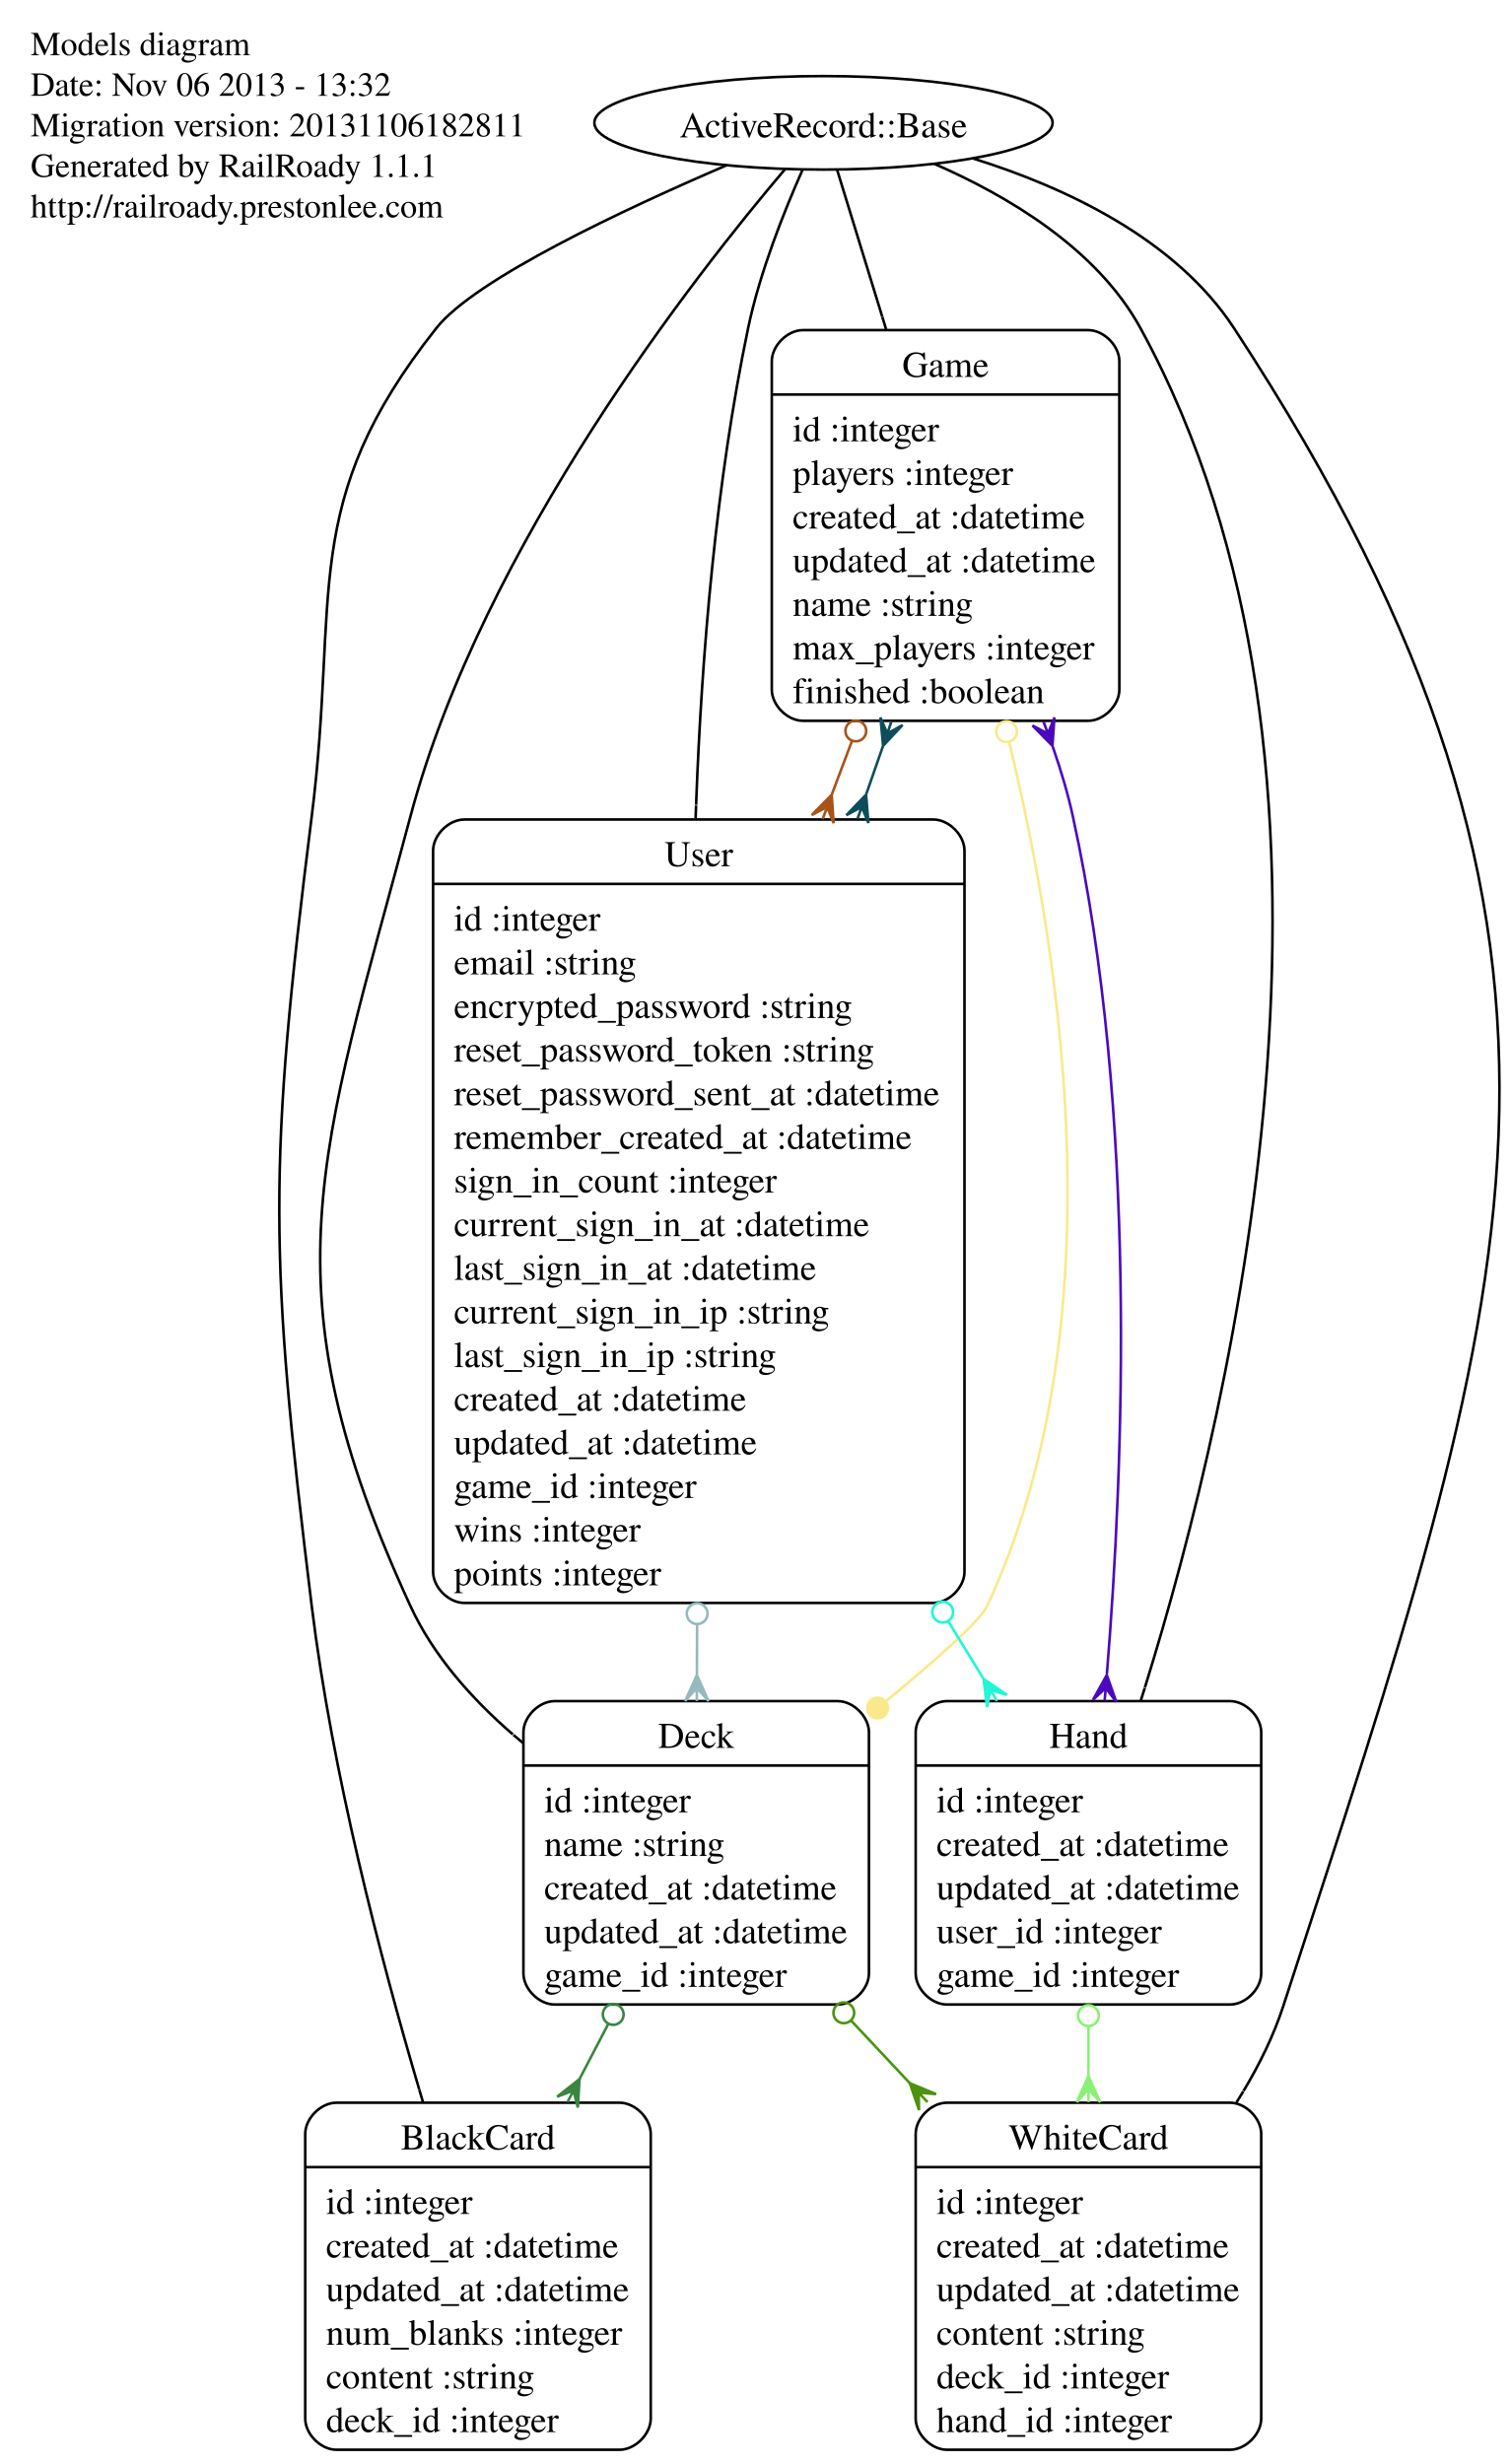
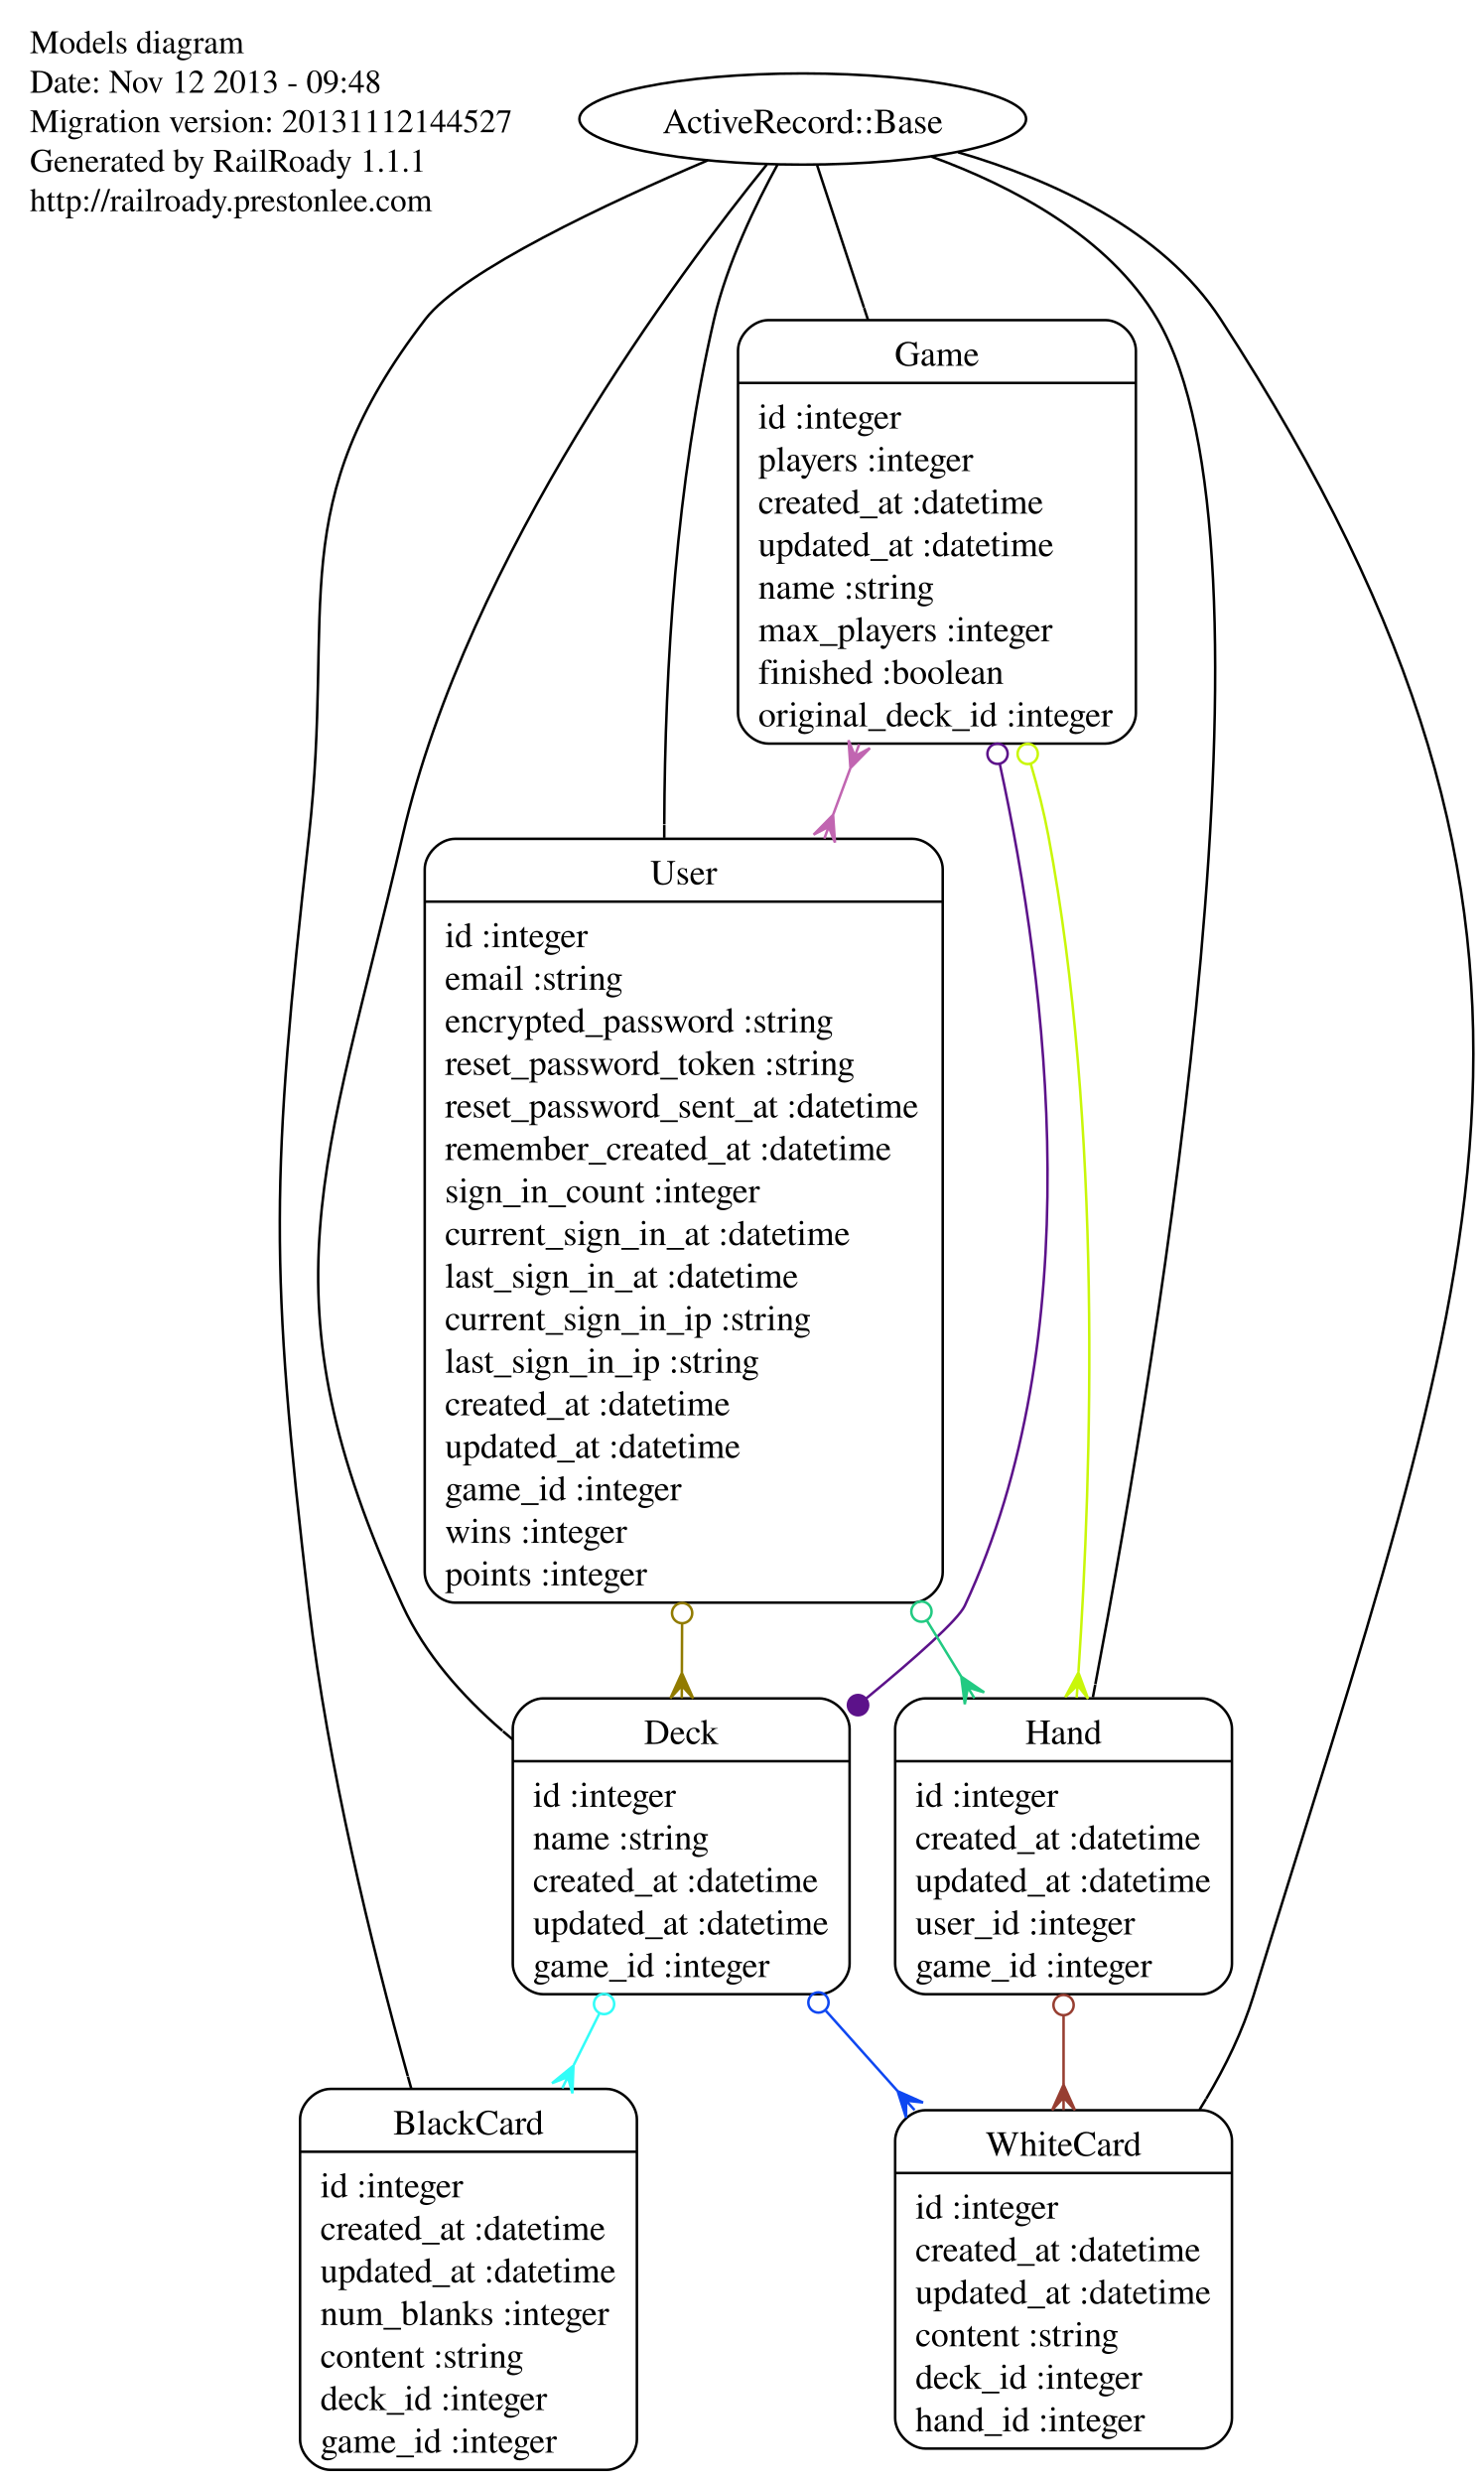
- <svg xmlns="http://www.w3.org/2000/svg" width="581pt" height="948pt" viewBox="0.00 0.00 581.35 948.00">
-   <g id="graph0" class="graph" transform="scale(1 1) rotate(0) translate(4 944)">
-     <polygon fill="white" stroke="white" points="-4,4 -4,-944 577.348,-944 577.348,4 -4,4" />
+ <svg xmlns="http://www.w3.org/2000/svg" width="586pt" height="980pt" viewBox="0.00 0.00 585.99 980.00">
+   <g id="graph0" class="graph" transform="scale(1 1) rotate(0) translate(4 976)">
+     <polygon fill="white" stroke="white" points="-4,4 -4,-976 581.992,-976 581.992,4 -4,4" />
    <g id="node1" class="node">
-       <text text-anchor="start" x="7.788" y="-923" font-family="Times,serif" font-size="13.00">Models diagram</text>
-       <text text-anchor="start" x="7.788" y="-907.4" font-family="Times,serif" font-size="13.00">Date: Nov 06 2013 - 13:32</text>
-       <text text-anchor="start" x="7.788" y="-891.8" font-family="Times,serif" font-size="13.00">Migration version: 20131106182811</text>
-       <text text-anchor="start" x="7.788" y="-876.2" font-family="Times,serif" font-size="13.00">Generated by RailRoady 1.1.1</text>
-       <text text-anchor="start" x="7.788" y="-860.6" font-family="Times,serif" font-size="13.00">http://railroady.prestonlee.com</text>
+       <text text-anchor="start" x="7.788" y="-955" font-family="Times,serif" font-size="13.00">Models diagram</text>
+       <text text-anchor="start" x="7.788" y="-939.4" font-family="Times,serif" font-size="13.00">Date: Nov 12 2013 - 09:48</text>
+       <text text-anchor="start" x="7.788" y="-923.8" font-family="Times,serif" font-size="13.00">Migration version: 20131112144527</text>
+       <text text-anchor="start" x="7.788" y="-908.2" font-family="Times,serif" font-size="13.00">Generated by RailRoady 1.1.1</text>
+       <text text-anchor="start" x="7.788" y="-892.6" font-family="Times,serif" font-size="13.00">http://railroady.prestonlee.com</text>
    </g>
    <g id="node2" class="node">
-       <path fill="none" stroke="black" d="M125.495,-1.2C125.495,-1.2 234.505,-1.2 234.505,-1.2 240.505,-1.2 246.505,-7.2 246.505,-13.2 246.505,-13.2 246.505,-122.8 246.505,-122.8 246.505,-128.8 240.505,-134.8 234.505,-134.8 234.505,-134.8 125.495,-134.8 125.495,-134.8 119.495,-134.8 113.495,-128.8 113.495,-122.8 113.495,-122.8 113.495,-13.2 113.495,-13.2 113.495,-7.2 119.495,-1.2 125.495,-1.2" />
-       <text text-anchor="middle" x="180" y="-116.8" font-family="Times,serif" font-size="14.00">BlackCard</text>
-       <polyline fill="none" stroke="black" points="113.495,-110 246.505,-110 " />
-       <text text-anchor="start" x="121.495" y="-92" font-family="Times,serif" font-size="14.00">id :integer</text>
-       <text text-anchor="start" x="121.495" y="-75.2" font-family="Times,serif" font-size="14.00">created_at :datetime</text>
-       <text text-anchor="start" x="121.495" y="-58.4" font-family="Times,serif" font-size="14.00">updated_at :datetime</text>
-       <text text-anchor="start" x="121.495" y="-41.6" font-family="Times,serif" font-size="14.00">num_blanks :integer</text>
-       <text text-anchor="start" x="121.495" y="-24.8" font-family="Times,serif" font-size="14.00">content :string</text>
-       <text text-anchor="start" x="121.495" y="-8" font-family="Times,serif" font-size="14.00">deck_id :integer</text>
+       <path fill="none" stroke="black" d="M126.495,-0.8C126.495,-0.8 235.505,-0.8 235.505,-0.8 241.505,-0.8 247.505,-6.8 247.505,-12.8 247.505,-12.8 247.505,-139.2 247.505,-139.2 247.505,-145.2 241.505,-151.2 235.505,-151.2 235.505,-151.2 126.495,-151.2 126.495,-151.2 120.495,-151.2 114.495,-145.2 114.495,-139.2 114.495,-139.2 114.495,-12.8 114.495,-12.8 114.495,-6.8 120.495,-0.8 126.495,-0.8" />
+       <text text-anchor="middle" x="181" y="-133.2" font-family="Times,serif" font-size="14.00">BlackCard</text>
+       <polyline fill="none" stroke="black" points="114.495,-126.4 247.505,-126.4 " />
+       <text text-anchor="start" x="122.495" y="-108.4" font-family="Times,serif" font-size="14.00">id :integer</text>
+       <text text-anchor="start" x="122.495" y="-91.6" font-family="Times,serif" font-size="14.00">created_at :datetime</text>
+       <text text-anchor="start" x="122.495" y="-74.8" font-family="Times,serif" font-size="14.00">updated_at :datetime</text>
+       <text text-anchor="start" x="122.495" y="-58" font-family="Times,serif" font-size="14.00">num_blanks :integer</text>
+       <text text-anchor="start" x="122.495" y="-41.2" font-family="Times,serif" font-size="14.00">content :string</text>
+       <text text-anchor="start" x="122.495" y="-24.4" font-family="Times,serif" font-size="14.00">deck_id :integer</text>
+       <text text-anchor="start" x="122.495" y="-7.6" font-family="Times,serif" font-size="14.00">game_id :integer</text>
    </g>
    <g id="node3" class="node">
-       <path fill="none" stroke="black" d="M209.495,-172.6C209.495,-172.6 318.505,-172.6 318.505,-172.6 324.505,-172.6 330.505,-178.6 330.505,-184.6 330.505,-184.6 330.505,-277.4 330.505,-277.4 330.505,-283.4 324.505,-289.4 318.505,-289.4 318.505,-289.4 209.495,-289.4 209.495,-289.4 203.495,-289.4 197.495,-283.4 197.495,-277.4 197.495,-277.4 197.495,-184.6 197.495,-184.6 197.495,-178.6 203.495,-172.6 209.495,-172.6" />
-       <text text-anchor="middle" x="264" y="-271.4" font-family="Times,serif" font-size="14.00">Deck</text>
-       <polyline fill="none" stroke="black" points="197.495,-264.6 330.505,-264.6 " />
-       <text text-anchor="start" x="205.495" y="-246.6" font-family="Times,serif" font-size="14.00">id :integer</text>
-       <text text-anchor="start" x="205.495" y="-229.8" font-family="Times,serif" font-size="14.00">name :string</text>
-       <text text-anchor="start" x="205.495" y="-213" font-family="Times,serif" font-size="14.00">created_at :datetime</text>
-       <text text-anchor="start" x="205.495" y="-196.2" font-family="Times,serif" font-size="14.00">updated_at :datetime</text>
-       <text text-anchor="start" x="205.495" y="-179.4" font-family="Times,serif" font-size="14.00">game_id :integer</text>
+       <path fill="none" stroke="black" d="M210.495,-188.6C210.495,-188.6 319.505,-188.6 319.505,-188.6 325.505,-188.6 331.505,-194.6 331.505,-200.6 331.505,-200.6 331.505,-293.4 331.505,-293.4 331.505,-299.4 325.505,-305.4 319.505,-305.4 319.505,-305.4 210.495,-305.4 210.495,-305.4 204.495,-305.4 198.495,-299.4 198.495,-293.4 198.495,-293.4 198.495,-200.6 198.495,-200.6 198.495,-194.6 204.495,-188.6 210.495,-188.6" />
+       <text text-anchor="middle" x="265" y="-287.4" font-family="Times,serif" font-size="14.00">Deck</text>
+       <polyline fill="none" stroke="black" points="198.495,-280.6 331.505,-280.6 " />
+       <text text-anchor="start" x="206.495" y="-262.6" font-family="Times,serif" font-size="14.00">id :integer</text>
+       <text text-anchor="start" x="206.495" y="-245.8" font-family="Times,serif" font-size="14.00">name :string</text>
+       <text text-anchor="start" x="206.495" y="-229" font-family="Times,serif" font-size="14.00">created_at :datetime</text>
+       <text text-anchor="start" x="206.495" y="-212.2" font-family="Times,serif" font-size="14.00">updated_at :datetime</text>
+       <text text-anchor="start" x="206.495" y="-195.4" font-family="Times,serif" font-size="14.00">game_id :integer</text>
    </g>
    <g id="edge3" class="edge">
-       <path fill="none" stroke="#388640" d="M230.175,-165.169C226.533,-158.189 222.806,-151.045 219.109,-143.959" />
-       <ellipse fill="none" stroke="#388640" cx="232.061" cy="-168.784" rx="4" ry="4" />
-       <polygon fill="#388640" stroke="#388640" points="219.077,-143.897 218.441,-132.95 216.764,-139.464 214.451,-135.031 214.451,-135.031 214.451,-135.031 216.764,-139.464 210.461,-137.113 219.077,-143.897 219.077,-143.897" />
+       <path fill="none" stroke="#32fdf8" d="M232.692,-180.999C229.388,-174.352 226,-167.536 222.615,-160.726" />
+       <ellipse fill="none" stroke="#32fdf8" cx="234.547" cy="-184.731" rx="4" ry="4" />
+       <polygon fill="#32fdf8" stroke="#32fdf8" points="222.461,-160.415 222.039,-149.457 220.235,-155.938 218.01,-151.46 218.01,-151.46 218.01,-151.46 220.235,-155.938 213.98,-153.463 222.461,-160.415 222.461,-160.415" />
    </g>
    <g id="node7" class="node">
-       <path fill="none" stroke="black" d="M360.495,-1.2C360.495,-1.2 469.505,-1.2 469.505,-1.2 475.505,-1.2 481.505,-7.2 481.505,-13.2 481.505,-13.2 481.505,-122.8 481.505,-122.8 481.505,-128.8 475.505,-134.8 469.505,-134.8 469.505,-134.8 360.495,-134.8 360.495,-134.8 354.495,-134.8 348.495,-128.8 348.495,-122.8 348.495,-122.8 348.495,-13.2 348.495,-13.2 348.495,-7.2 354.495,-1.2 360.495,-1.2" />
-       <text text-anchor="middle" x="415" y="-116.8" font-family="Times,serif" font-size="14.00">WhiteCard</text>
-       <polyline fill="none" stroke="black" points="348.495,-110 481.505,-110 " />
-       <text text-anchor="start" x="356.495" y="-92" font-family="Times,serif" font-size="14.00">id :integer</text>
-       <text text-anchor="start" x="356.495" y="-75.2" font-family="Times,serif" font-size="14.00">created_at :datetime</text>
-       <text text-anchor="start" x="356.495" y="-58.4" font-family="Times,serif" font-size="14.00">updated_at :datetime</text>
-       <text text-anchor="start" x="356.495" y="-41.6" font-family="Times,serif" font-size="14.00">content :string</text>
-       <text text-anchor="start" x="356.495" y="-24.8" font-family="Times,serif" font-size="14.00">deck_id :integer</text>
-       <text text-anchor="start" x="356.495" y="-8" font-family="Times,serif" font-size="14.00">hand_id :integer</text>
+       <path fill="none" stroke="black" d="M361.495,-9.2C361.495,-9.2 470.505,-9.2 470.505,-9.2 476.505,-9.2 482.505,-15.2 482.505,-21.2 482.505,-21.2 482.505,-130.8 482.505,-130.8 482.505,-136.8 476.505,-142.8 470.505,-142.8 470.505,-142.8 361.495,-142.8 361.495,-142.8 355.495,-142.8 349.495,-136.8 349.495,-130.8 349.495,-130.8 349.495,-21.2 349.495,-21.2 349.495,-15.2 355.495,-9.2 361.495,-9.2" />
+       <text text-anchor="middle" x="416" y="-124.8" font-family="Times,serif" font-size="14.00">WhiteCard</text>
+       <polyline fill="none" stroke="black" points="349.495,-118 482.505,-118 " />
+       <text text-anchor="start" x="357.495" y="-100" font-family="Times,serif" font-size="14.00">id :integer</text>
+       <text text-anchor="start" x="357.495" y="-83.2" font-family="Times,serif" font-size="14.00">created_at :datetime</text>
+       <text text-anchor="start" x="357.495" y="-66.4" font-family="Times,serif" font-size="14.00">updated_at :datetime</text>
+       <text text-anchor="start" x="357.495" y="-49.6" font-family="Times,serif" font-size="14.00">content :string</text>
+       <text text-anchor="start" x="357.495" y="-32.8" font-family="Times,serif" font-size="14.00">deck_id :integer</text>
+       <text text-anchor="start" x="357.495" y="-16" font-family="Times,serif" font-size="14.00">hand_id :integer</text>
    </g>
    <g id="edge2" class="edge">
-       <path fill="none" stroke="#4b920f" d="M323.721,-166.324C331.106,-158.45 338.703,-150.35 346.21,-142.346" />
-       <ellipse fill="none" stroke="#4b920f" cx="320.824" cy="-169.412" rx="4" ry="4" />
-       <polygon fill="#4b920f" stroke="#4b920f" points="346.229,-142.325 356.353,-138.11 349.65,-138.678 353.07,-135.031 353.07,-135.031 353.07,-135.031 349.65,-138.678 349.788,-131.953 346.229,-142.325 346.229,-142.325" />
+       <path fill="none" stroke="#0e47f1" d="M322.116,-182.075C331.339,-171.753 340.951,-160.995 350.356,-150.469" />
+       <ellipse fill="none" stroke="#0e47f1" cx="319.208" cy="-185.33" rx="4" ry="4" />
+       <polygon fill="#0e47f1" stroke="#0e47f1" points="350.496,-150.312 360.515,-145.853 353.828,-146.583 357.159,-142.855 357.159,-142.855 357.159,-142.855 353.828,-146.583 353.804,-139.857 350.496,-150.312 350.496,-150.312" />
    </g>
    <g id="node4" class="node">
-       <path fill="none" stroke="black" d="M305.105,-666.8C305.105,-666.8 414.895,-666.8 414.895,-666.8 420.895,-666.8 426.895,-672.8 426.895,-678.8 426.895,-678.8 426.895,-805.2 426.895,-805.2 426.895,-811.2 420.895,-817.2 414.895,-817.2 414.895,-817.2 305.105,-817.2 305.105,-817.2 299.105,-817.2 293.105,-811.2 293.105,-805.2 293.105,-805.2 293.105,-678.8 293.105,-678.8 293.105,-672.8 299.105,-666.8 305.105,-666.8" />
-       <text text-anchor="middle" x="360" y="-799.2" font-family="Times,serif" font-size="14.00">Game</text>
-       <polyline fill="none" stroke="black" points="293.105,-792.4 426.895,-792.4 " />
-       <text text-anchor="start" x="301.105" y="-774.4" font-family="Times,serif" font-size="14.00">id :integer</text>
-       <text text-anchor="start" x="301.105" y="-757.6" font-family="Times,serif" font-size="14.00">players :integer</text>
-       <text text-anchor="start" x="301.105" y="-740.8" font-family="Times,serif" font-size="14.00">created_at :datetime</text>
-       <text text-anchor="start" x="301.105" y="-724" font-family="Times,serif" font-size="14.00">updated_at :datetime</text>
-       <text text-anchor="start" x="301.105" y="-707.2" font-family="Times,serif" font-size="14.00">name :string</text>
-       <text text-anchor="start" x="301.105" y="-690.4" font-family="Times,serif" font-size="14.00">max_players :integer</text>
-       <text text-anchor="start" x="301.105" y="-673.6" font-family="Times,serif" font-size="14.00">finished :boolean</text>
+       <path fill="none" stroke="black" d="M299.439,-682.4C299.439,-682.4 432.561,-682.4 432.561,-682.4 438.561,-682.4 444.561,-688.4 444.561,-694.4 444.561,-694.4 444.561,-837.6 444.561,-837.6 444.561,-843.6 438.561,-849.6 432.561,-849.6 432.561,-849.6 299.439,-849.6 299.439,-849.6 293.439,-849.6 287.439,-843.6 287.439,-837.6 287.439,-837.6 287.439,-694.4 287.439,-694.4 287.439,-688.4 293.439,-682.4 299.439,-682.4" />
+       <text text-anchor="middle" x="366" y="-831.6" font-family="Times,serif" font-size="14.00">Game</text>
+       <polyline fill="none" stroke="black" points="287.439,-824.8 444.561,-824.8 " />
+       <text text-anchor="start" x="295.439" y="-806.8" font-family="Times,serif" font-size="14.00">id :integer</text>
+       <text text-anchor="start" x="295.439" y="-790" font-family="Times,serif" font-size="14.00">players :integer</text>
+       <text text-anchor="start" x="295.439" y="-773.2" font-family="Times,serif" font-size="14.00">created_at :datetime</text>
+       <text text-anchor="start" x="295.439" y="-756.4" font-family="Times,serif" font-size="14.00">updated_at :datetime</text>
+       <text text-anchor="start" x="295.439" y="-739.6" font-family="Times,serif" font-size="14.00">name :string</text>
+       <text text-anchor="start" x="295.439" y="-722.8" font-family="Times,serif" font-size="14.00">max_players :integer</text>
+       <text text-anchor="start" x="295.439" y="-706" font-family="Times,serif" font-size="14.00">finished :boolean</text>
+       <text text-anchor="start" x="295.439" y="-689.2" font-family="Times,serif" font-size="14.00">original_deck_id :integer</text>
    </g>
    <g id="edge5" class="edge">
-       <path fill="none" stroke="#fae98b" d="M384.497,-658.521C405.618,-571.491 425.637,-432.462 376,-326 373.4,-320.422 356.7,-305.583 336.955,-289.299" />
-       <ellipse fill="none" stroke="#fae98b" cx="383.478" cy="-662.635" rx="4" ry="4" />
-       <ellipse fill="#fae98b" stroke="#fae98b" cx="333.835" cy="-286.743" rx="4" ry="4" />
+       <path fill="none" stroke="#5c128a" d="M390.817,-674.349C410.171,-585.319 426.343,-447.833 377,-342 374.4,-336.422 357.7,-321.583 337.955,-305.299" />
+       <ellipse fill="none" stroke="#5c128a" cx="389.925" cy="-678.37" rx="4" ry="4" />
+       <ellipse fill="#5c128a" stroke="#5c128a" cx="334.835" cy="-302.743" rx="4" ry="4" />
    </g>
    <g id="node5" class="node">
-       <path fill="none" stroke="black" d="M360.495,-172.6C360.495,-172.6 469.505,-172.6 469.505,-172.6 475.505,-172.6 481.505,-178.6 481.505,-184.6 481.505,-184.6 481.505,-277.4 481.505,-277.4 481.505,-283.4 475.505,-289.4 469.505,-289.4 469.505,-289.4 360.495,-289.4 360.495,-289.4 354.495,-289.4 348.495,-283.4 348.495,-277.4 348.495,-277.4 348.495,-184.6 348.495,-184.6 348.495,-178.6 354.495,-172.6 360.495,-172.6" />
-       <text text-anchor="middle" x="415" y="-271.4" font-family="Times,serif" font-size="14.00">Hand</text>
-       <polyline fill="none" stroke="black" points="348.495,-264.6 481.505,-264.6 " />
-       <text text-anchor="start" x="356.495" y="-246.6" font-family="Times,serif" font-size="14.00">id :integer</text>
-       <text text-anchor="start" x="356.495" y="-229.8" font-family="Times,serif" font-size="14.00">created_at :datetime</text>
-       <text text-anchor="start" x="356.495" y="-213" font-family="Times,serif" font-size="14.00">updated_at :datetime</text>
-       <text text-anchor="start" x="356.495" y="-196.2" font-family="Times,serif" font-size="14.00">user_id :integer</text>
-       <text text-anchor="start" x="356.495" y="-179.4" font-family="Times,serif" font-size="14.00">game_id :integer</text>
+       <path fill="none" stroke="black" d="M361.495,-188.6C361.495,-188.6 470.505,-188.6 470.505,-188.6 476.505,-188.6 482.505,-194.6 482.505,-200.6 482.505,-200.6 482.505,-293.4 482.505,-293.4 482.505,-299.4 476.505,-305.4 470.505,-305.4 470.505,-305.4 361.495,-305.4 361.495,-305.4 355.495,-305.4 349.495,-299.4 349.495,-293.4 349.495,-293.4 349.495,-200.6 349.495,-200.6 349.495,-194.6 355.495,-188.6 361.495,-188.6" />
+       <text text-anchor="middle" x="416" y="-287.4" font-family="Times,serif" font-size="14.00">Hand</text>
+       <polyline fill="none" stroke="black" points="349.495,-280.6 482.505,-280.6 " />
+       <text text-anchor="start" x="357.495" y="-262.6" font-family="Times,serif" font-size="14.00">id :integer</text>
+       <text text-anchor="start" x="357.495" y="-245.8" font-family="Times,serif" font-size="14.00">created_at :datetime</text>
+       <text text-anchor="start" x="357.495" y="-229" font-family="Times,serif" font-size="14.00">updated_at :datetime</text>
+       <text text-anchor="start" x="357.495" y="-212.2" font-family="Times,serif" font-size="14.00">user_id :integer</text>
+       <text text-anchor="start" x="357.495" y="-195.4" font-family="Times,serif" font-size="14.00">game_id :integer</text>
+     </g>
+     <g id="edge6" class="edge">
+       <path fill="none" stroke="#c9f709" d="M403.088,-674.26C405.869,-664.837 408.263,-655.304 410,-646 431.337,-531.742 427.226,-395.815 421.896,-316.017" />
+       <ellipse fill="none" stroke="#c9f709" cx="401.841" cy="-678.319" rx="4" ry="4" />
+       <polygon fill="#c9f709" stroke="#c9f709" points="421.867,-315.591 425.663,-305.303 421.52,-310.603 421.173,-305.615 421.173,-305.615 421.173,-305.615 421.52,-310.603 416.684,-305.927 421.867,-315.591 421.867,-315.591" />
+     </g>
+     <g id="node6" class="node">
+       <path fill="none" stroke="black" d="M175.722,-343.2C175.722,-343.2 356.278,-343.2 356.278,-343.2 362.278,-343.2 368.278,-349.2 368.278,-355.2 368.278,-355.2 368.278,-632.8 368.278,-632.8 368.278,-638.8 362.278,-644.8 356.278,-644.8 356.278,-644.8 175.722,-644.8 175.722,-644.8 169.722,-644.8 163.722,-638.8 163.722,-632.8 163.722,-632.8 163.722,-355.2 163.722,-355.2 163.722,-349.2 169.722,-343.2 175.722,-343.2" />
+       <text text-anchor="middle" x="266" y="-626.8" font-family="Times,serif" font-size="14.00">User</text>
+       <polyline fill="none" stroke="black" points="163.722,-620 368.278,-620 " />
+       <text text-anchor="start" x="171.722" y="-602" font-family="Times,serif" font-size="14.00">id :integer</text>
+       <text text-anchor="start" x="171.722" y="-585.2" font-family="Times,serif" font-size="14.00">email :string</text>
+       <text text-anchor="start" x="171.722" y="-568.4" font-family="Times,serif" font-size="14.00">encrypted_password :string</text>
+       <text text-anchor="start" x="171.722" y="-551.6" font-family="Times,serif" font-size="14.00">reset_password_token :string</text>
+       <text text-anchor="start" x="171.722" y="-534.8" font-family="Times,serif" font-size="14.00">reset_password_sent_at :datetime</text>
+       <text text-anchor="start" x="171.722" y="-518" font-family="Times,serif" font-size="14.00">remember_created_at :datetime</text>
+       <text text-anchor="start" x="171.722" y="-501.2" font-family="Times,serif" font-size="14.00">sign_in_count :integer</text>
+       <text text-anchor="start" x="171.722" y="-484.4" font-family="Times,serif" font-size="14.00">current_sign_in_at :datetime</text>
+       <text text-anchor="start" x="171.722" y="-467.6" font-family="Times,serif" font-size="14.00">last_sign_in_at :datetime</text>
+       <text text-anchor="start" x="171.722" y="-450.8" font-family="Times,serif" font-size="14.00">current_sign_in_ip :string</text>
+       <text text-anchor="start" x="171.722" y="-434" font-family="Times,serif" font-size="14.00">last_sign_in_ip :string</text>
+       <text text-anchor="start" x="171.722" y="-417.2" font-family="Times,serif" font-size="14.00">created_at :datetime</text>
+       <text text-anchor="start" x="171.722" y="-400.4" font-family="Times,serif" font-size="14.00">updated_at :datetime</text>
+       <text text-anchor="start" x="171.722" y="-383.6" font-family="Times,serif" font-size="14.00">game_id :integer</text>
+       <text text-anchor="start" x="171.722" y="-366.8" font-family="Times,serif" font-size="14.00">wins :integer</text>
+       <text text-anchor="start" x="171.722" y="-350" font-family="Times,serif" font-size="14.00">points :integer</text>
    </g>
    <g id="edge7" class="edge">
-       <path fill="none" stroke="#4b08be" d="M401.225,-656.923C404.355,-647.994 407.049,-638.916 409,-630 433.878,-516.291 428.616,-379.915 422.106,-299.927" />
-       <polygon fill="#4b08be" stroke="#4b08be" points="401.138,-657.159 393.451,-664.98 399.405,-661.849 397.673,-666.539 397.673,-666.539 397.673,-666.539 399.405,-661.849 401.894,-668.099 401.138,-657.159 401.138,-657.159" />
-       <polygon fill="#4b08be" stroke="#4b08be" points="422.067,-299.465 425.708,-289.121 421.646,-294.483 421.224,-289.501 421.224,-289.501 421.224,-289.501 421.646,-294.483 416.74,-289.88 422.067,-299.465 422.067,-299.465" />
-     </g>
-     <g id="node6" class="node">
-       <path fill="none" stroke="black" d="M174.722,-327.2C174.722,-327.2 355.278,-327.2 355.278,-327.2 361.278,-327.2 367.278,-333.2 367.278,-339.2 367.278,-339.2 367.278,-616.8 367.278,-616.8 367.278,-622.8 361.278,-628.8 355.278,-628.8 355.278,-628.8 174.722,-628.8 174.722,-628.8 168.722,-628.8 162.722,-622.8 162.722,-616.8 162.722,-616.8 162.722,-339.2 162.722,-339.2 162.722,-333.2 168.722,-327.2 174.722,-327.2" />
-       <text text-anchor="middle" x="265" y="-610.8" font-family="Times,serif" font-size="14.00">User</text>
-       <polyline fill="none" stroke="black" points="162.722,-604 367.278,-604 " />
-       <text text-anchor="start" x="170.722" y="-586" font-family="Times,serif" font-size="14.00">id :integer</text>
-       <text text-anchor="start" x="170.722" y="-569.2" font-family="Times,serif" font-size="14.00">email :string</text>
-       <text text-anchor="start" x="170.722" y="-552.4" font-family="Times,serif" font-size="14.00">encrypted_password :string</text>
-       <text text-anchor="start" x="170.722" y="-535.6" font-family="Times,serif" font-size="14.00">reset_password_token :string</text>
-       <text text-anchor="start" x="170.722" y="-518.8" font-family="Times,serif" font-size="14.00">reset_password_sent_at :datetime</text>
-       <text text-anchor="start" x="170.722" y="-502" font-family="Times,serif" font-size="14.00">remember_created_at :datetime</text>
-       <text text-anchor="start" x="170.722" y="-485.2" font-family="Times,serif" font-size="14.00">sign_in_count :integer</text>
-       <text text-anchor="start" x="170.722" y="-468.4" font-family="Times,serif" font-size="14.00">current_sign_in_at :datetime</text>
-       <text text-anchor="start" x="170.722" y="-451.6" font-family="Times,serif" font-size="14.00">last_sign_in_at :datetime</text>
-       <text text-anchor="start" x="170.722" y="-434.8" font-family="Times,serif" font-size="14.00">current_sign_in_ip :string</text>
-       <text text-anchor="start" x="170.722" y="-418" font-family="Times,serif" font-size="14.00">last_sign_in_ip :string</text>
-       <text text-anchor="start" x="170.722" y="-401.2" font-family="Times,serif" font-size="14.00">created_at :datetime</text>
-       <text text-anchor="start" x="170.722" y="-384.4" font-family="Times,serif" font-size="14.00">updated_at :datetime</text>
-       <text text-anchor="start" x="170.722" y="-367.6" font-family="Times,serif" font-size="14.00">game_id :integer</text>
-       <text text-anchor="start" x="170.722" y="-350.8" font-family="Times,serif" font-size="14.00">wins :integer</text>
-       <text text-anchor="start" x="170.722" y="-334" font-family="Times,serif" font-size="14.00">points :integer</text>
-     </g>
-     <g id="edge6" class="edge">
-       <path fill="none" stroke="#a75319" d="M323.94,-658.96C321.405,-652.311 318.825,-645.465 316.231,-638.507" />
-       <ellipse fill="none" stroke="#a75319" cx="325.445" cy="-662.887" rx="4" ry="4" />
-       <polygon fill="#a75319" stroke="#a75319" points="316.166,-638.332 316.906,-627.391 314.426,-633.644 312.687,-628.956 312.687,-628.956 312.687,-628.956 314.426,-633.644 308.468,-630.522 316.166,-638.332 316.166,-638.332" />
+       <path fill="none" stroke="#c165b1" d="M331.747,-672.517C329.561,-666.616 327.331,-660.594 325.075,-654.503" />
+       <polygon fill="#c165b1" stroke="#c165b1" points="331.844,-672.779 331.097,-683.719 333.581,-677.467 335.317,-682.156 335.317,-682.156 335.317,-682.156 333.581,-677.467 339.537,-680.593 331.844,-672.779 331.844,-672.779" />
+       <polygon fill="#c165b1" stroke="#c165b1" points="324.985,-654.26 325.732,-643.32 323.249,-649.571 321.512,-644.883 321.512,-644.883 321.512,-644.883 323.249,-649.571 317.292,-646.446 324.985,-654.26 324.985,-654.26" />
    </g>
    <g id="edge9" class="edge">
-       <path fill="none" stroke="#8af075" d="M415,-164.301C415,-157.964 415,-151.5 415,-145.074" />
-       <ellipse fill="none" stroke="#8af075" cx="415" cy="-168.33" rx="4" ry="4" />
-       <polygon fill="#8af075" stroke="#8af075" points="415,-145.031 419.5,-135.031 415,-140.031 415,-135.031 415,-135.031 415,-135.031 415,-140.031 410.5,-135.031 415,-145.031 415,-145.031" />
+       <path fill="none" stroke="#973e31" d="M416,-179.97C416,-171.111 416,-161.967 416,-152.953" />
+       <ellipse fill="none" stroke="#973e31" cx="416" cy="-184.312" rx="4" ry="4" />
+       <polygon fill="#973e31" stroke="#973e31" points="416,-152.855 420.5,-142.855 416,-147.855 416,-142.855 416,-142.855 416,-142.855 416,-147.855 411.5,-142.855 416,-152.855 416,-152.855" />
+     </g>
+     <g id="edge12" class="edge">
+       <path fill="none" stroke="#917b00" d="M265.354,-334.779C265.327,-328.211 265.301,-321.793 265.276,-315.61" />
+       <ellipse fill="none" stroke="#917b00" cx="265.372" cy="-339.074" rx="4" ry="4" />
+       <polygon fill="#917b00" stroke="#917b00" points="265.275,-315.442 269.734,-305.424 265.255,-310.442 265.234,-305.442 265.234,-305.442 265.234,-305.442 265.255,-310.442 260.734,-305.461 265.275,-315.442 265.275,-315.442" />
+     </g>
+     <g id="edge11" class="edge">
+       <path fill="none" stroke="#22ca82" d="M362.123,-335.999C366.724,-328.484 371.21,-321.157 375.503,-314.146" />
+       <ellipse fill="none" stroke="#22ca82" cx="359.88" cy="-339.663" rx="4" ry="4" />
+       <polygon fill="#22ca82" stroke="#22ca82" points="375.61,-313.971 384.669,-307.792 378.221,-309.706 380.831,-305.442 380.831,-305.442 380.831,-305.442 378.221,-309.706 376.993,-303.093 375.61,-313.971 375.61,-313.971" />
+     </g>
+     <g id="node8" class="node">
+       <ellipse fill="none" stroke="black" cx="313" cy="-929" rx="88.203" ry="18" />
+       <text text-anchor="middle" x="313" y="-923.4" font-family="Times,serif" font-size="14.00">ActiveRecord::Base</text>
+     </g>
+     <g id="edge1" class="edge">
+       <path fill="none" stroke="black" d="M275.467,-912.68C236.332,-895.982 178.677,-869.101 164,-850 107.371,-776.301 128.285,-738.372 118,-646 103.048,-511.719 102.268,-476.192 118,-342 125.428,-278.642 142.521,-208.473 157.031,-156.264" />
+       <polyline fill="none" stroke="black" points="158.426,-151.268 157.081,-156.084 " />
+     </g>
+     <g id="edge4" class="edge">
+       <path fill="none" stroke="black" d="M298.797,-911.014C265.007,-869.273 180.737,-756.976 155,-646 124.476,-514.382 98.451,-464.708 155,-342 163.772,-322.966 178.509,-306.355 194.392,-292.609" />
+       <polyline fill="none" stroke="black" points="198.452,-289.176 194.634,-292.404 " />
+     </g>
+     <g id="edge8" class="edge">
+       <path fill="none" stroke="black" d="M318.672,-910.77C323.265,-896.818 330.113,-876.016 337.182,-854.541" />
+       <polyline fill="none" stroke="black" points="338.789,-849.659 337.226,-854.408 " />
+     </g>
+     <g id="edge10" class="edge">
+       <path fill="none" stroke="black" d="M363.81,-914.157C395.517,-902.599 433.83,-882.625 453,-850 505.767,-760.198 454.177,-446.415 428.559,-311.002" />
+       <polyline fill="none" stroke="black" points="427.584,-305.868 428.517,-310.78 " />
    </g>
    <g id="edge13" class="edge">
-       <path fill="none" stroke="#95b9bc" d="M264.354,-318.779C264.327,-312.211 264.301,-305.793 264.276,-299.61" />
-       <ellipse fill="none" stroke="#95b9bc" cx="264.372" cy="-323.074" rx="4" ry="4" />
-       <polygon fill="#95b9bc" stroke="#95b9bc" points="264.275,-299.442 268.734,-289.424 264.255,-294.442 264.234,-289.442 264.234,-289.442 264.234,-289.442 264.255,-294.442 259.734,-289.461 264.275,-299.442 264.275,-299.442" />
-     </g>
-     <g id="edge12" class="edge">
-       <path fill="none" stroke="#0d4d5a" d="M329.522,-638.732C331.699,-644.912 333.822,-651.002 335.87,-656.943" />
-       <polygon fill="#0d4d5a" stroke="#0d4d5a" points="329.398,-638.383 330.302,-627.454 327.729,-633.669 326.06,-628.956 326.06,-628.956 326.06,-628.956 327.729,-633.669 321.818,-630.458 329.398,-638.383 329.398,-638.383" />
-       <polygon fill="#0d4d5a" stroke="#0d4d5a" points="335.945,-657.162 334.929,-668.08 337.566,-661.892 339.186,-666.622 339.186,-666.622 339.186,-666.622 337.566,-661.892 343.443,-665.164 335.945,-657.162 335.945,-657.162" />
-     </g>
-     <g id="edge11" class="edge">
-       <path fill="none" stroke="#20f6d5" d="M361.123,-319.999C365.724,-312.484 370.21,-305.157 374.503,-298.146" />
-       <ellipse fill="none" stroke="#20f6d5" cx="358.88" cy="-323.663" rx="4" ry="4" />
-       <polygon fill="#20f6d5" stroke="#20f6d5" points="374.61,-297.971 383.669,-291.792 377.221,-293.706 379.831,-289.442 379.831,-289.442 379.831,-289.442 377.221,-293.706 375.993,-287.093 374.61,-297.971 374.61,-297.971" />
-     </g>
-     <g id="node8" class="node">
-       <ellipse fill="none" stroke="black" cx="313" cy="-897" rx="88.203" ry="18" />
-       <text text-anchor="middle" x="313" y="-891.4" font-family="Times,serif" font-size="14.00">ActiveRecord::Base</text>
-     </g>
-     <g id="edge1" class="edge">
-       <path fill="none" stroke="black" d="M275.568,-880.601C236.522,-863.834 178.945,-836.892 164,-818 110.499,-750.367 126.751,-715.563 116,-630 99.156,-495.943 99.553,-460.106 116,-326 123.849,-262.002 142.302,-191.005 157.387,-139.878" />
-       <polyline fill="none" stroke="black" points="158.836,-134.993 157.414,-139.787 " />
-     </g>
-     <g id="edge4" class="edge">
-       <path fill="none" stroke="black" d="M298.249,-879.208C264.406,-839.397 181.945,-734.747 154,-630 119.172,-499.455 97.451,-448.708 154,-326 162.772,-306.966 177.509,-290.355 193.392,-276.609" />
-       <polyline fill="none" stroke="black" points="197.452,-273.176 193.634,-276.404 " />
-     </g>
-     <g id="edge8" class="edge">
-       <path fill="none" stroke="black" d="M318.3,-878.746C322.63,-864.651 329.084,-843.642 335.628,-822.338" />
-       <polyline fill="none" stroke="black" points="337.114,-817.502 335.645,-822.282 " />
-     </g>
-     <g id="edge10" class="edge">
-       <path fill="none" stroke="black" d="M355.639,-881.221C383.692,-869.011 418.217,-848.65 435,-818 527.976,-648.202 471.778,-407.296 436.73,-294.631" />
-       <polyline fill="none" stroke="black" points="435.181,-289.692 436.677,-294.463 " />
+       <path fill="none" stroke="black" d="M303.052,-911.024C294.628,-895.663 283.128,-872.122 278,-850 263.1,-785.725 258.559,-713.168 258.32,-650.478" />
+       <polyline fill="none" stroke="black" points="258.31,-645.214 258.32,-650.214 " />
    </g>
    <g id="edge14" class="edge">
-       <path fill="none" stroke="black" d="M304.89,-878.788C297.996,-863.272 288.521,-839.637 284,-818 271.625,-758.769 266.119,-692.533 263.963,-634.432" />
-       <polyline fill="none" stroke="black" points="263.777,-629.194 263.955,-634.191 " />
-     </g>
-     <g id="edge15" class="edge">
-       <path fill="none" stroke="black" d="M370.75,-883.225C405.982,-872.199 448.451,-852.416 471,-818 628.419,-577.743 578.905,-445.13 490,-172 486.346,-160.773 480.955,-149.75 474.71,-139.334" />
-       <polyline fill="none" stroke="black" points="471.985,-134.909 474.607,-139.166 " />
+       <path fill="none" stroke="black" d="M374.346,-915.872C411.061,-905.15 454.941,-885.462 478,-850 638.421,-603.291 577.152,-469.386 491,-188 486.718,-174.014 480.013,-160.201 472.335,-147.32" />
+       <polyline fill="none" stroke="black" points="469.696,-142.988 472.297,-147.258 " />
    </g>
  </g>
</svg>
